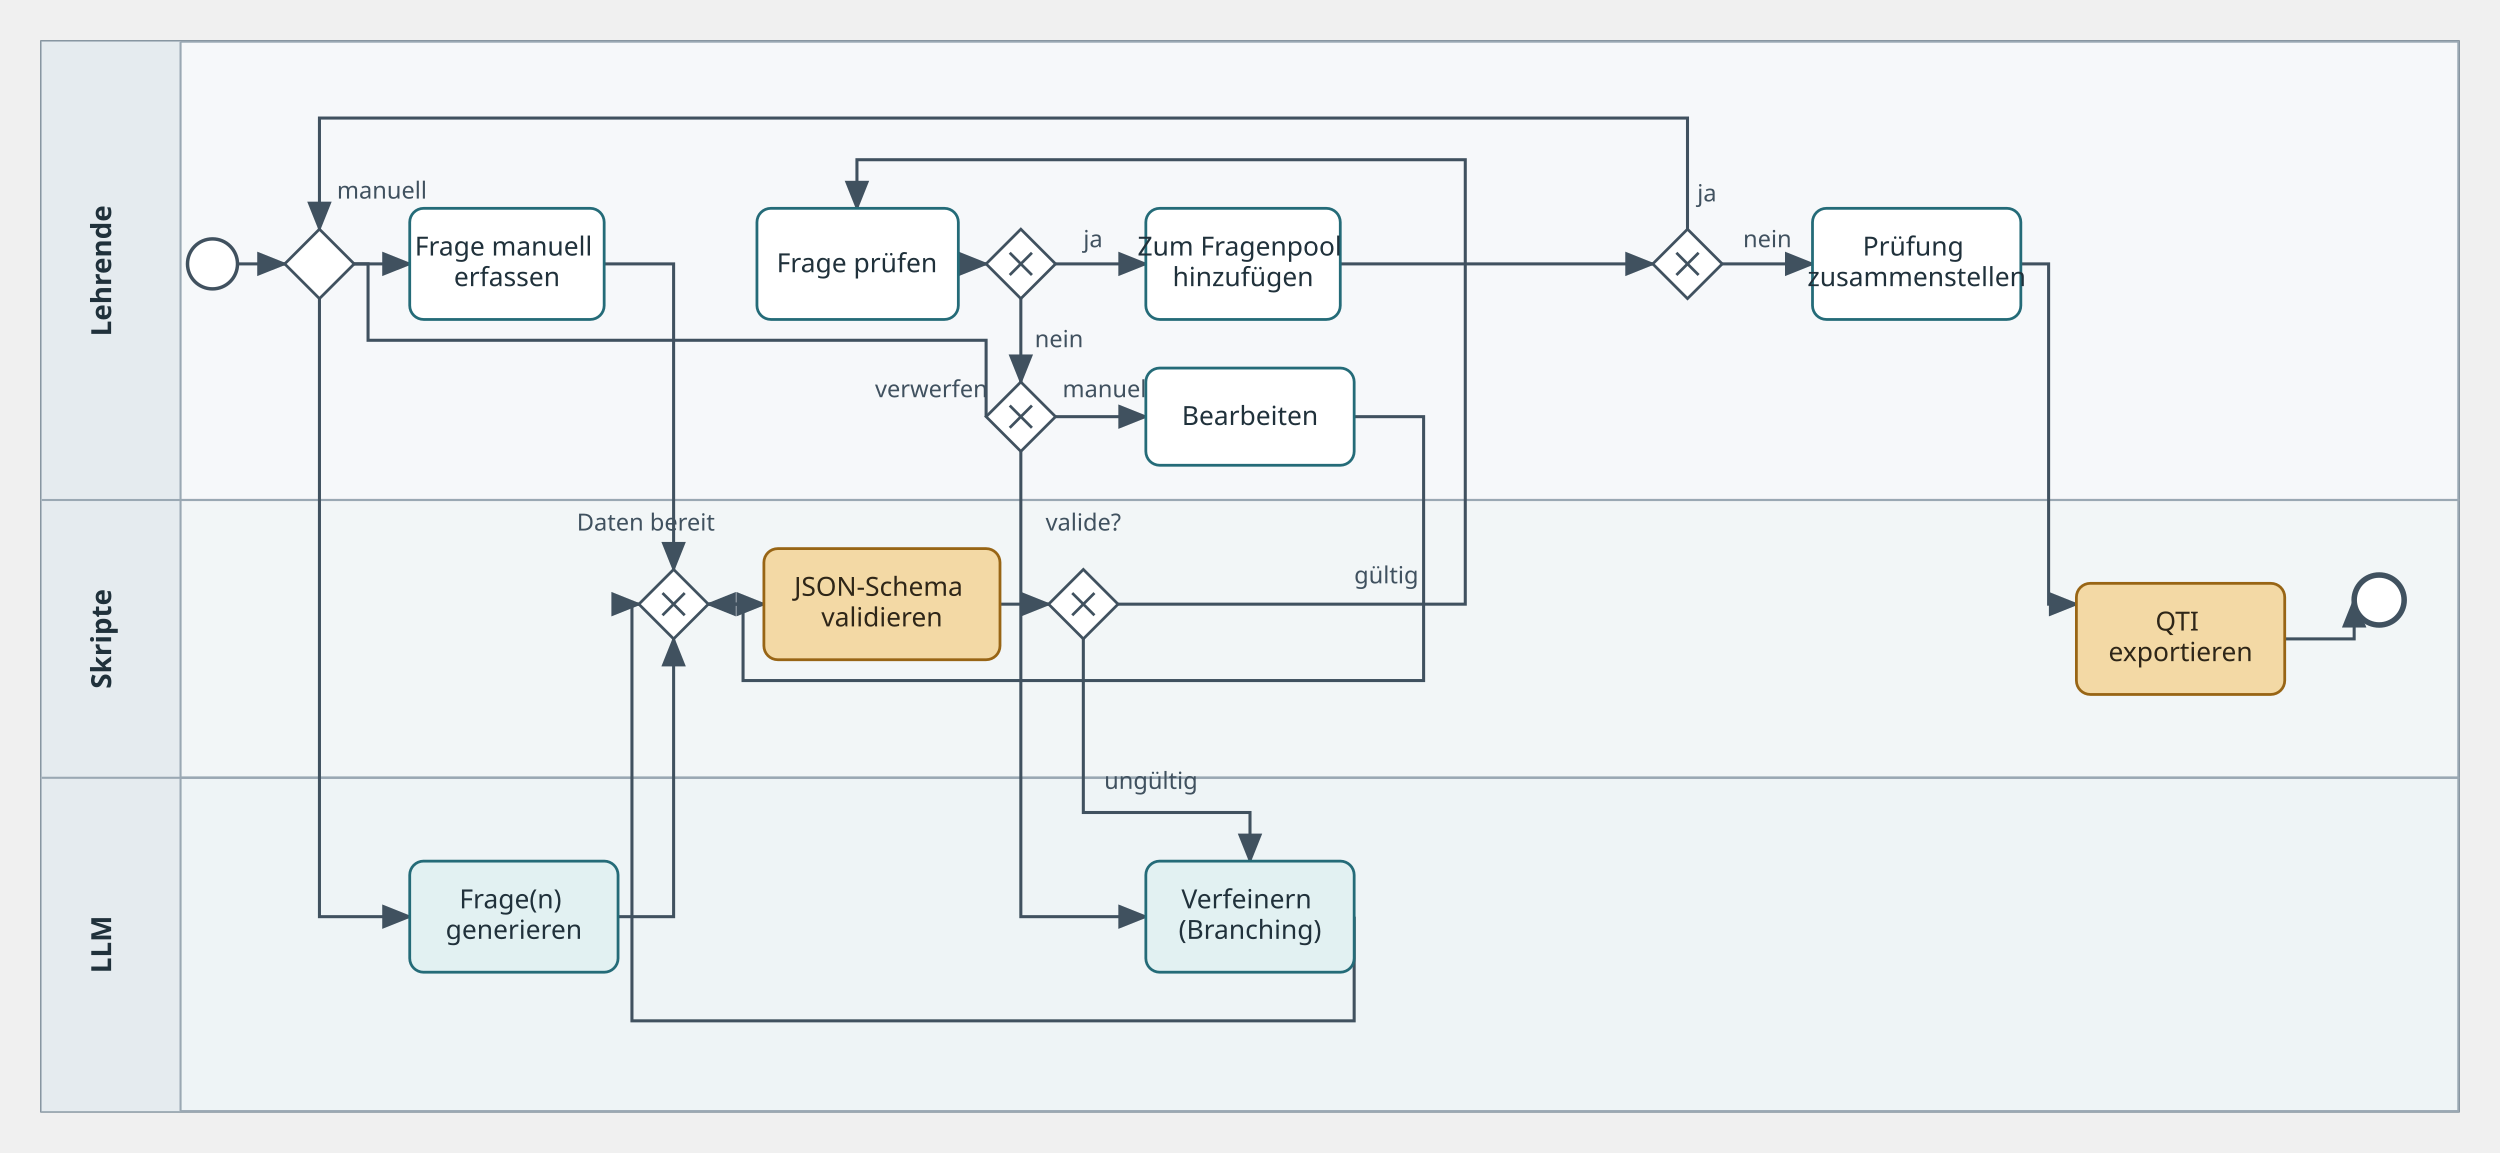
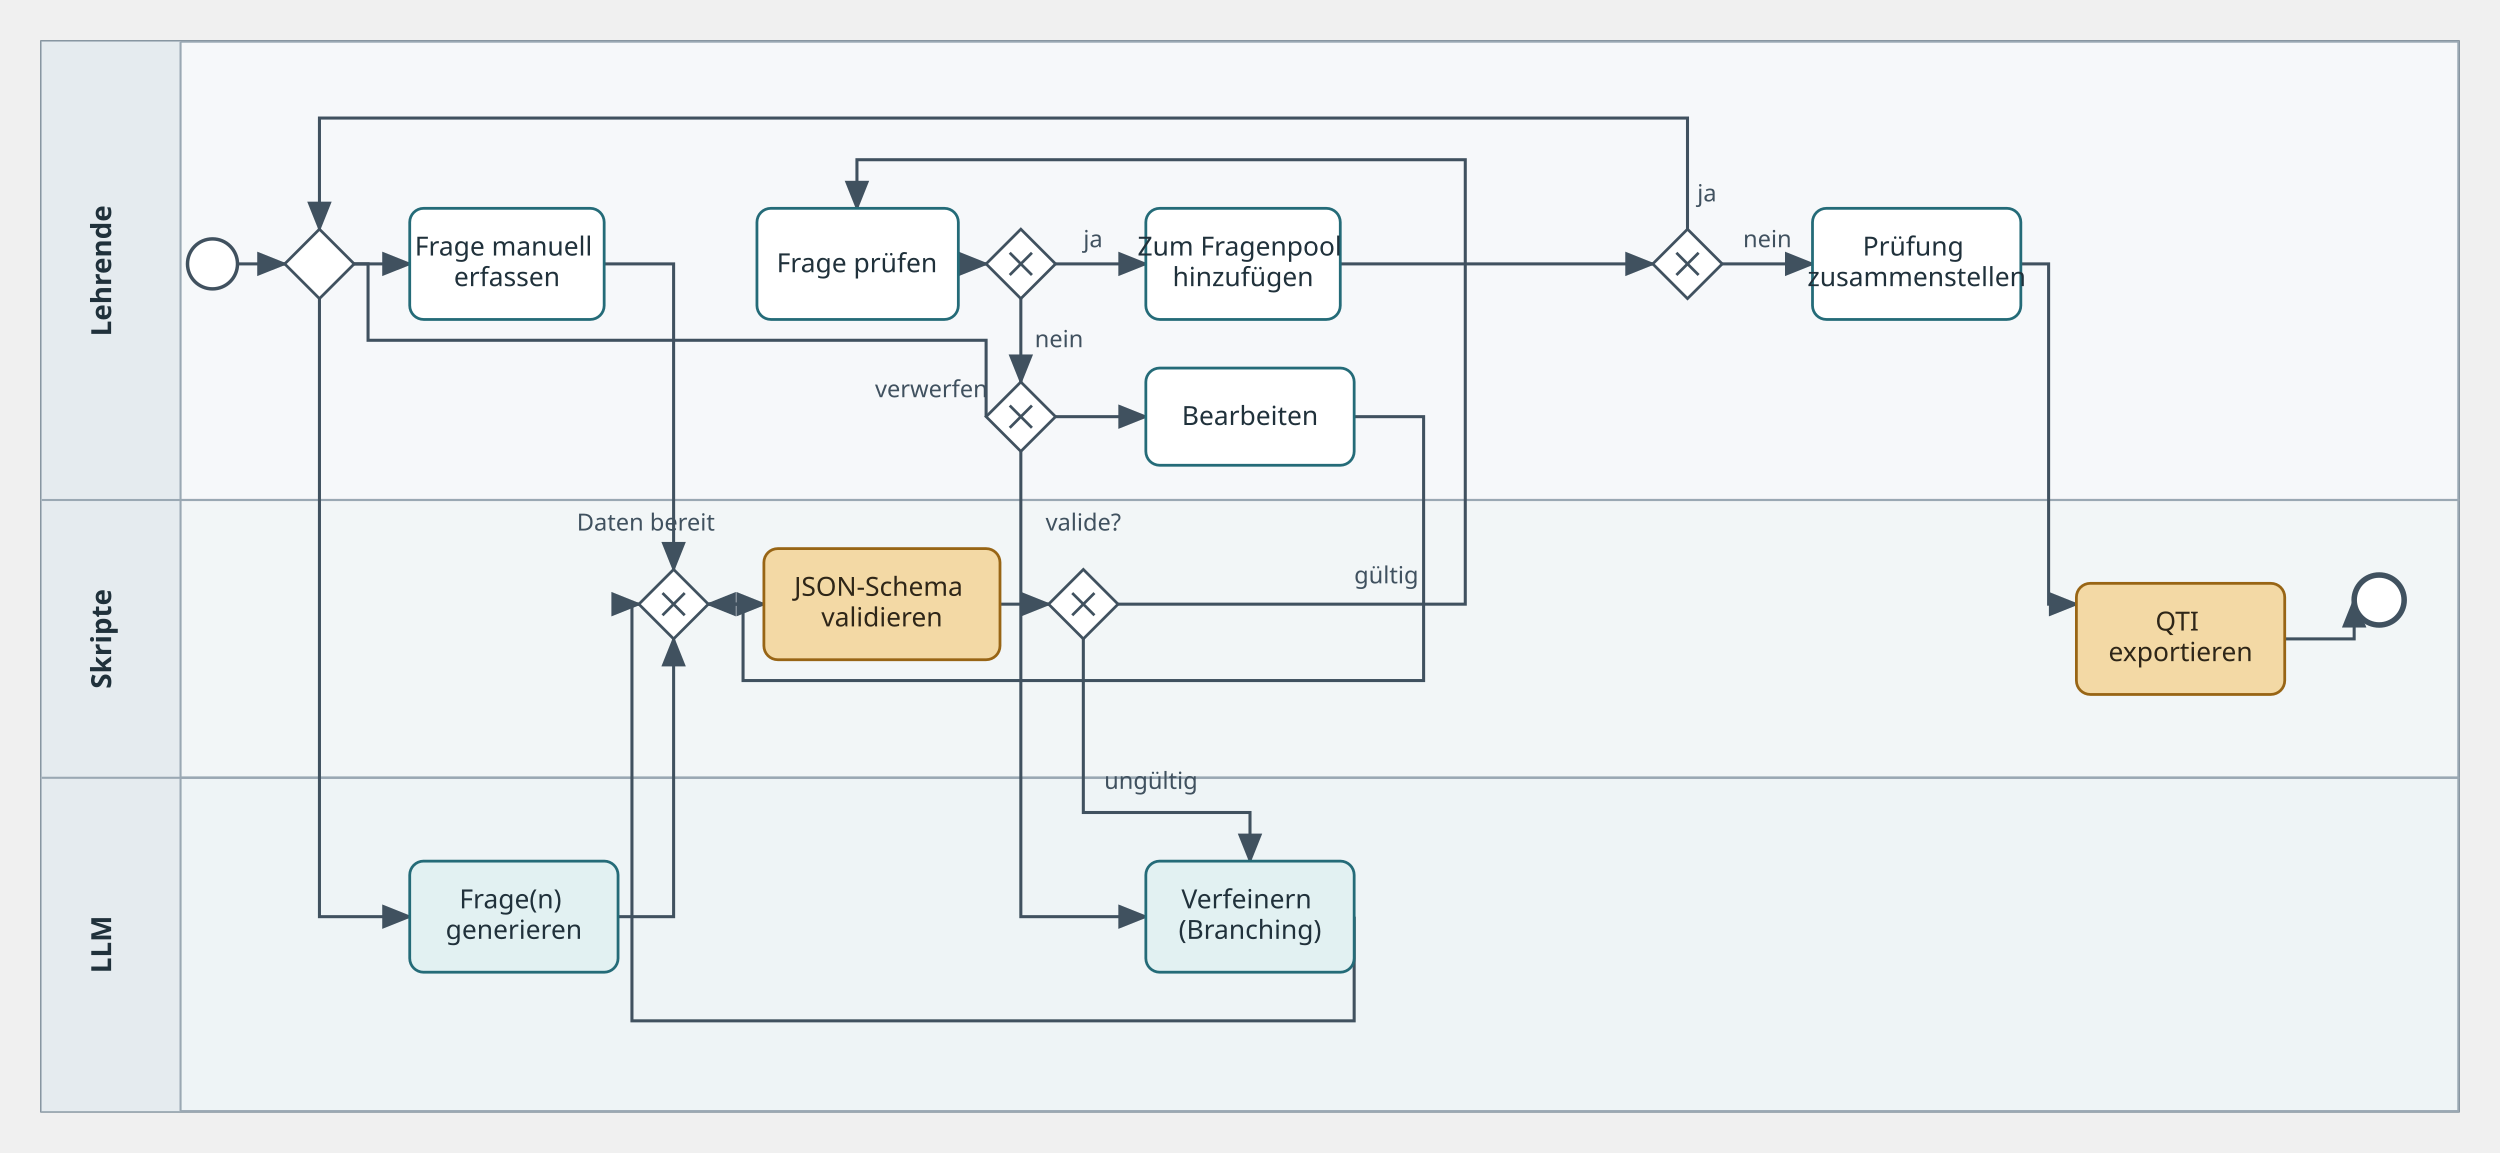
<svg xmlns="http://www.w3.org/2000/svg" viewBox="0 0 1800 830" role="img" aria-labelledby="title desc">
  <defs>
    <marker id="arrow" markerWidth="10" markerHeight="8" refX="9" refY="4" orient="auto">
      <path d="M0,0 L10,4 L0,8 Z" fill="#40515f" />
    </marker>
    <style>
      .pool { fill: #fff; stroke: #526575; stroke-width: 2; }
      .lane { fill: #f6f8fa; stroke: #9aa8b3; stroke-width: 1.5; }
    .lane-scripts { fill: #f2f6f7; stroke: #9aa8b3; stroke-width: 1.5; }
      .lane-system { fill: #eef4f6; stroke: #9aa8b3; stroke-width: 1.5; }
      .lane-label { fill: #e5ebef; }
      .user-task { fill: #fff; stroke: #246b78; stroke-width: 2; }
      .service-task { fill: #e2f1f2; stroke: #246b78; stroke-width: 2; }
    .script-task { fill: #f3d9a5; stroke: #986515; stroke-width: 2; }
      .gateway { fill: #fff; stroke: #40515f; stroke-width: 2; }
      .flow { fill: none; stroke: #40515f; stroke-width: 2.2; marker-end: url(#arrow); }
    .label { font: 19px sans-serif; fill: #20313b; text-anchor: middle; }
    .script-label { fill: #2e2618; }
        .lane-title { font: 700 20px sans-serif; fill: #20313b; text-anchor: middle; }
            .flow-label { font: 17px sans-serif; fill: #40515f; }
      .event { fill: #fff; stroke: #40515f; stroke-width: 2.5; }
      .end-event { fill: #fff; stroke: #40515f; stroke-width: 4; }
    </style>
  </defs>
  <rect class="pool" x="30" y="30" width="1740" height="770" />
  <rect class="lane" x="30" y="30" width="1740" height="330" />
  <rect class="lane-scripts" x="30" y="360" width="1740" height="200" />
  <rect class="lane-system" x="30" y="560" width="1740" height="240" />
  <rect class="lane-label" x="30" y="30" width="100" height="330" />
  <rect class="lane-label" x="30" y="360" width="100" height="200" />
  <rect class="lane-label" x="30" y="560" width="100" height="240" />
  <path d="M130 30 V800 M30 360 H1770 M30 560 H1770" stroke="#9aa8b3" stroke-width="1.5" fill="none" />
  <text class="lane-title" transform="translate(80 195) rotate(-90)">Lehrende</text>
  <text class="lane-title" transform="translate(80 460) rotate(-90)">Skripte</text>
  <text class="lane-title" transform="translate(80 680) rotate(-90)">LLM</text>
  <g transform="translate(75 0)">
    <path class="flow" d="M96 190 H130" />
    <path class="flow" d="M180 190 H220" />
    <path class="flow" d="M155 215 V660 H220" />
    <path class="flow" d="M360 190 H410 V410" />
    <path class="flow" d="M370 660 H410 V460" />
    <path class="flow" d="M435 435 H475" />
    <path class="flow" d="M645 435 H680" />
    <path class="flow" d="M730 435 H980 V115 H542 V150" />
    <path class="flow" d="M705 460 V585 H825 V620" />
    <path class="flow" d="M615 190 H635" />
    <path class="flow" d="M685 190 H750" />
    <path class="flow" d="M660 215 V275" />
    <path class="flow" d="M685 300 H750" />
    <path class="flow" d="M660 325 V660 H750" />
    <path class="flow" d="M635 300 V245 H190 V190 H130" />
    <path class="flow" d="M900 300 H950 V490 H460 V435 H435" />
    <path class="flow" d="M900 660 V735 H380 V435 H385" />
    <path class="flow" d="M890 190 H1115" />
    <path class="flow" d="M1140 165 V85 H155 V165" />
    <path class="flow" d="M1165 190 H1230" />
    <path class="flow" d="M1380 190 H1400 V435 H1420" />
    <path class="flow" d="M1570 460 H1620 V432" />
-     <text class="flow-label" x="200" y="143" text-anchor="middle">manuell</text>
    <text class="flow-label" x="900" y="420">gültig</text>
    <text class="flow-label" x="720" y="568">ungültig</text>
    <text class="flow-label" x="705" y="178">ja</text>
    <text class="flow-label" x="670" y="250">nein</text>
-     <text class="flow-label" x="690" y="286">manuell</text>
    <text class="flow-label" x="555" y="286">verwerfen</text>
    <text class="flow-label" x="1147" y="145">ja</text>
    <text class="flow-label" x="1180" y="178">nein</text>
    <circle class="event" cx="78" cy="190" r="18" />
    <path class="gateway" d="M155 165 L180 190 L155 215 L130 190 Z" />
    <path class="gateway" d="M410 410 L435 435 L410 460 L385 435 Z" />
    <path d="M402 427 L418 443 M418 427 L402 443" stroke="#40515f" stroke-width="2" />
    <path class="gateway" d="M660 165 L685 190 L660 215 L635 190 Z" />
    <path d="M652 182 L668 198 M668 182 L652 198" stroke="#40515f" stroke-width="2" />
    <path class="gateway" d="M660 275 L685 300 L660 325 L635 300 Z" />
    <path d="M652 292 L668 308 M668 292 L652 308" stroke="#40515f" stroke-width="2" />
    <path class="gateway" d="M705 410 L730 435 L705 460 L680 435 Z" />
    <path d="M697 427 L713 443 M713 427 L697 443" stroke="#40515f" stroke-width="2" />
    <path class="gateway" d="M1140 165 L1165 190 L1140 215 L1115 190 Z" />
    <path d="M1132 182 L1148 198 M1148 182 L1132 198" stroke="#40515f" stroke-width="2" />
    <rect class="user-task" x="220" y="150" width="140" height="80" rx="10" />
    <text class="label" x="290" y="184">
      <tspan x="290">Frage manuell</tspan>
      <tspan x="290" dy="22">erfassen</tspan>
    </text>
    <rect class="service-task" x="220" y="620" width="150" height="80" rx="10" />
    <text class="label" x="295" y="654">
      <tspan x="295">Frage(n)</tspan>
      <tspan x="295" dy="22">generieren</tspan>
    </text>
    <rect class="script-task" x="475" y="395" width="170" height="80" rx="10" />
    <text class="label script-label" x="560" y="429">
      <tspan x="560">JSON-Schema</tspan>
      <tspan x="560" dy="22">validieren</tspan>
    </text>
    <text class="flow-label" x="390" y="382" text-anchor="middle">Daten bereit</text>
    <text class="flow-label" x="705" y="382" text-anchor="middle">valide?</text>
    <rect class="user-task" x="470" y="150" width="145" height="80" rx="10" />
    <text class="label" x="542" y="196">Frage prüfen</text>
    <rect class="user-task" x="750" y="150" width="140" height="80" rx="10" />
    <text class="label" x="820" y="184">
      <tspan x="820">Zum Fragenpool</tspan>
      <tspan x="820" dy="22">hinzufügen</tspan>
    </text>
    <rect class="user-task" x="1230" y="150" width="150" height="80" rx="10" />
    <text class="label" x="1305" y="184">
      <tspan x="1305">Prüfung</tspan>
      <tspan x="1305" dy="22">zusammenstellen</tspan>
    </text>
    <rect class="user-task" x="750" y="265" width="150" height="70" rx="10" />
    <text class="label" x="825" y="306">Bearbeiten</text>
    <rect class="service-task" x="750" y="620" width="150" height="80" rx="10" />
    <text class="label" x="825" y="654">
      <tspan x="825">Verfeinern</tspan>
      <tspan x="825" dy="22">(Branching)</tspan>
    </text>
    <rect class="script-task" x="1420" y="420" width="150" height="80" rx="10" />
    <text class="label script-label" x="1495" y="454">
      <tspan x="1495">QTI</tspan>
      <tspan x="1495" dy="22">exportieren</tspan>
    </text>
    <circle class="end-event" cx="1638" cy="432" r="18" />
  </g>
</svg>
